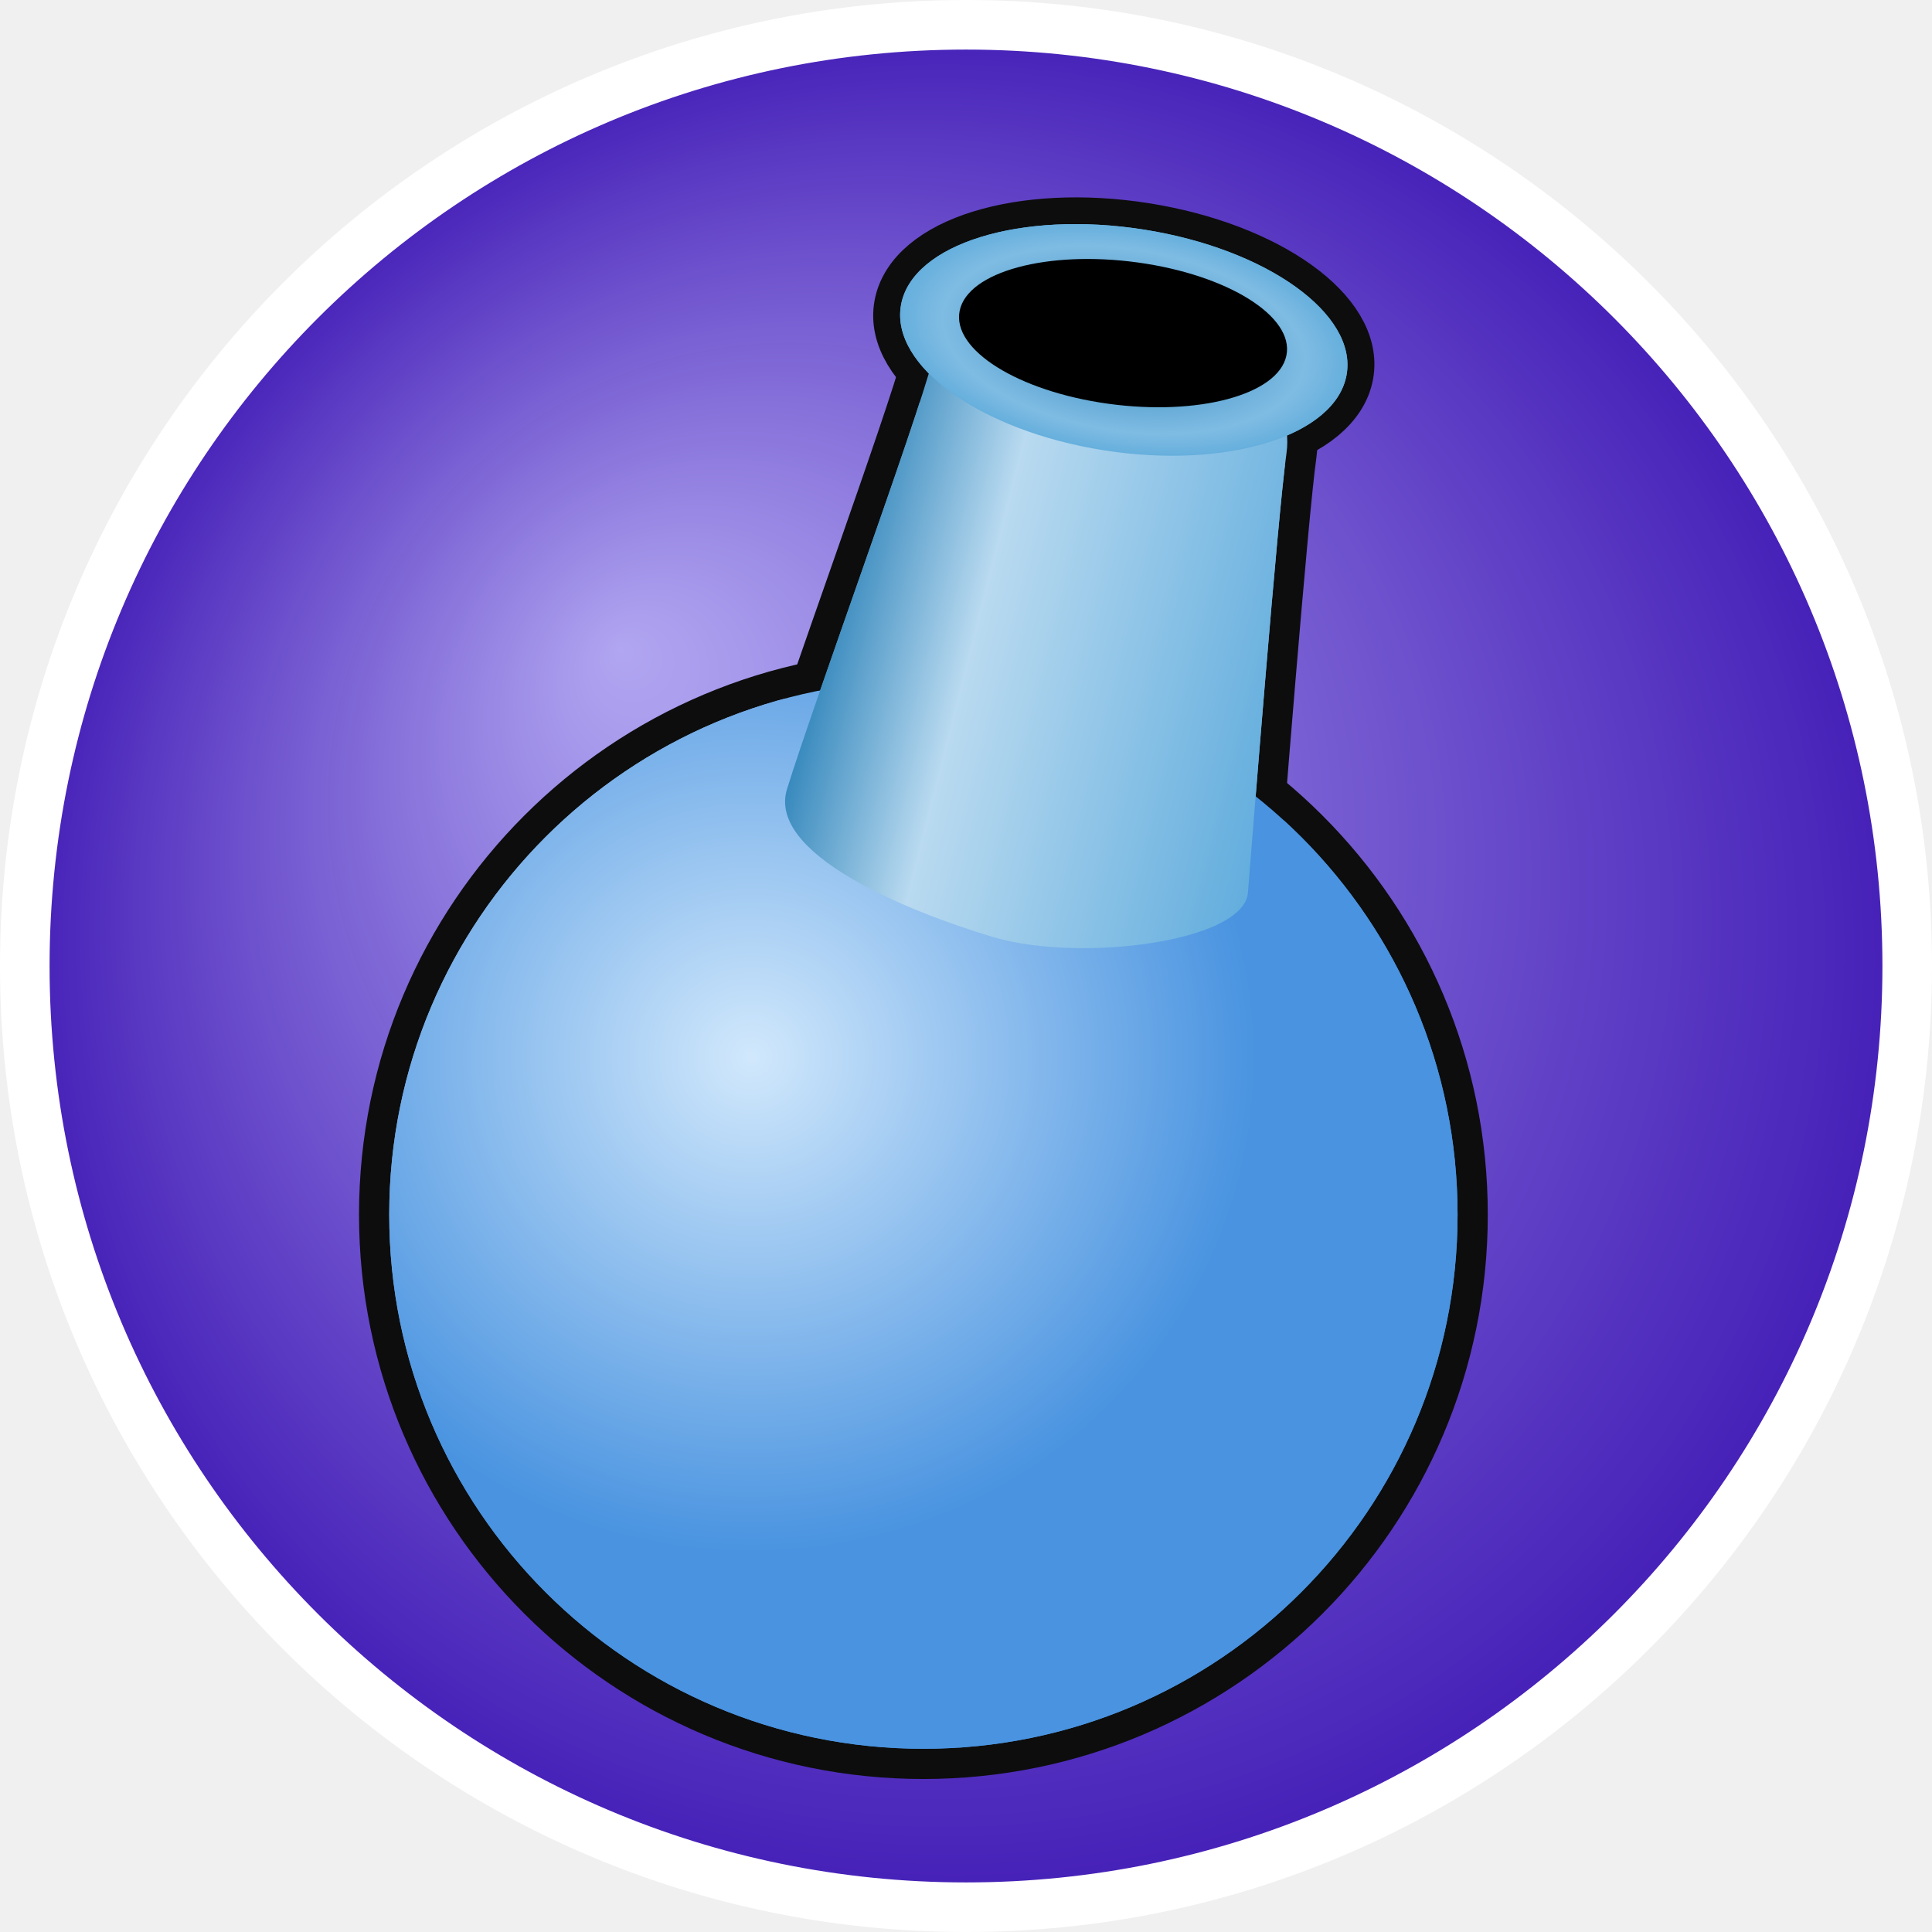
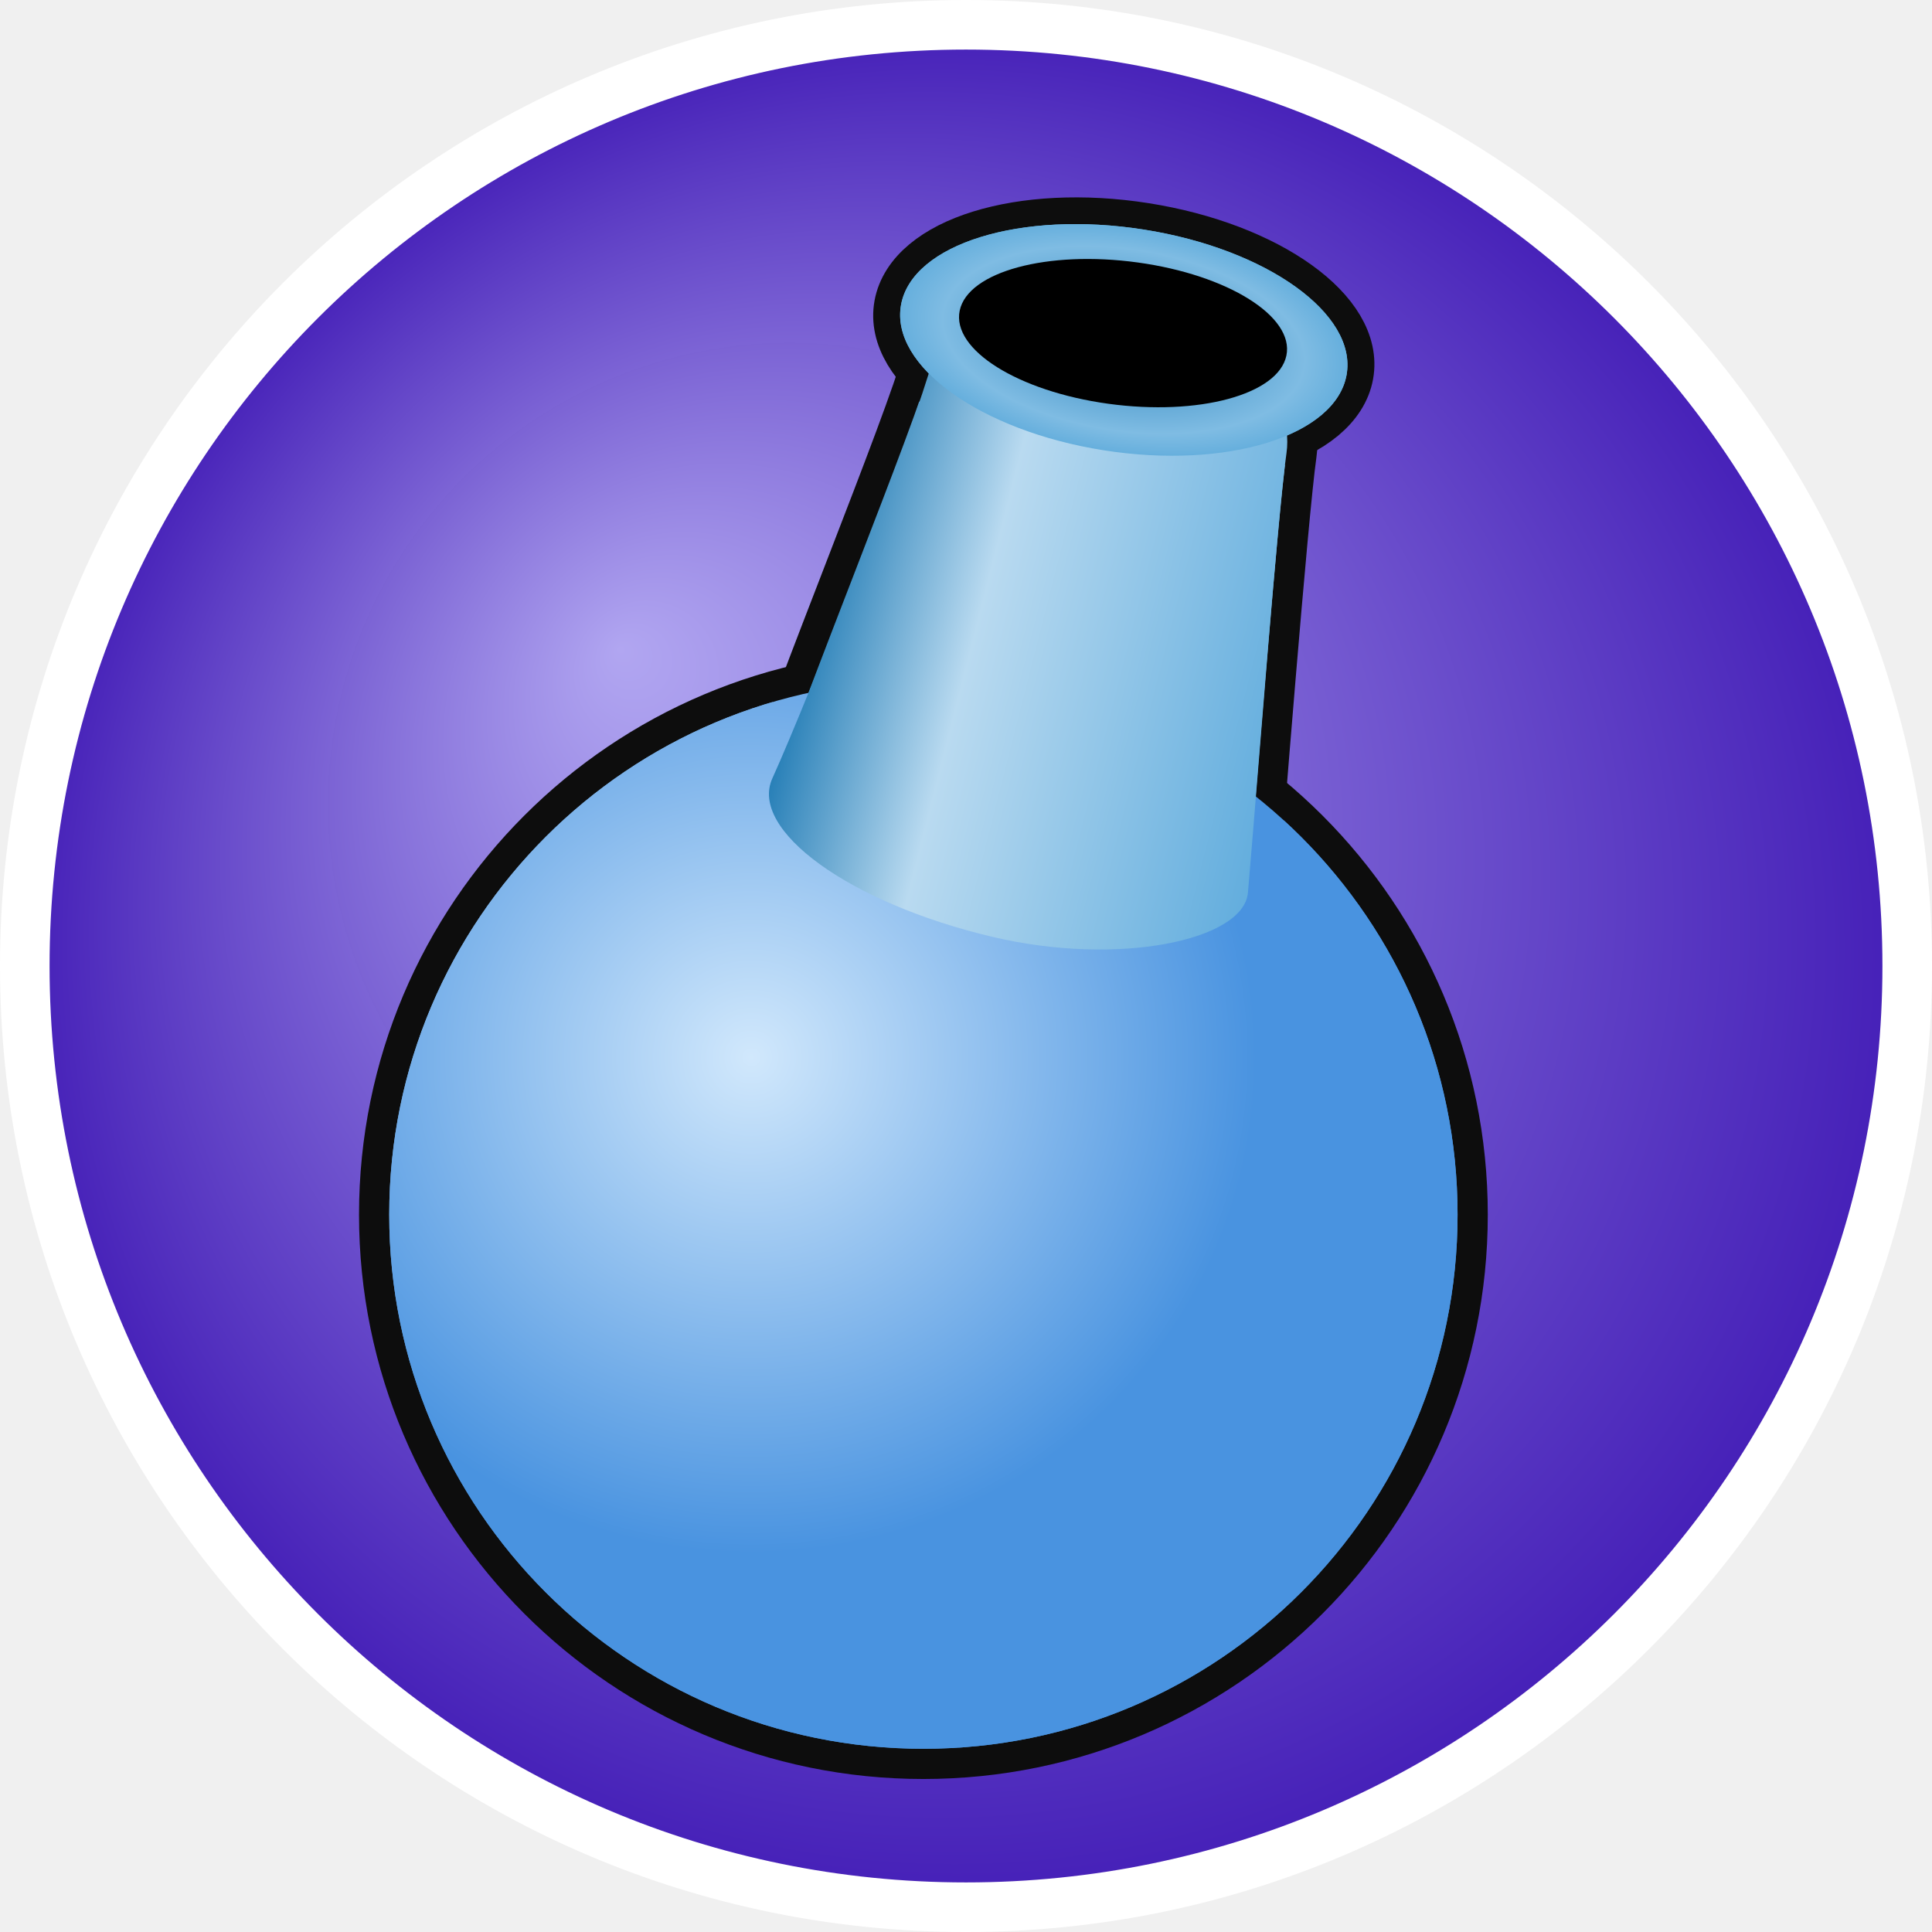
<svg xmlns="http://www.w3.org/2000/svg" xmlns:xlink="http://www.w3.org/1999/xlink" version="1.1" id="svg1" width="311.749" height="311.749" viewBox="0 0 311.749 311.749">
  <defs id="defs1">
    <linearGradient id="linearGradient6">
      <stop style="stop-color:#2881bb;stop-opacity:1;" offset="0" id="stop9" />
      <stop style="stop-color:#7fbce3;stop-opacity:1;" offset="0.81" id="stop11" />
      <stop style="stop-color:#66afdd;stop-opacity:1;" offset="1" id="stop10" />
    </linearGradient>
    <linearGradient id="linearGradient3">
      <stop style="stop-color:#277fb7;stop-opacity:1;" offset="0" id="stop4" />
      <stop style="stop-color:#b9daf0;stop-opacity:1;" offset="0.324" id="stop6" />
      <stop style="stop-color:#60acdd;stop-opacity:1;" offset="1" id="stop5" />
    </linearGradient>
    <linearGradient id="linearGradient2">
      <stop style="stop-color:#d1e8fc;stop-opacity:1;" offset="0" id="stop2" />
      <stop style="stop-color:#4993e0;stop-opacity:1;" offset="1" id="stop3" />
    </linearGradient>
    <linearGradient id="linearGradient7">
      <stop style="stop-color:#b1a6f1;stop-opacity:1;" offset="0" id="stop7" />
      <stop style="stop-color:#441eb7;stop-opacity:0.996;" offset="1" id="stop8" />
    </linearGradient>
    <radialGradient xlink:href="#linearGradient7" id="radialGradient8" cx="108.482" cy="126.562" fx="52.605" fy="75.377" r="151.875" gradientUnits="userSpaceOnUse" />
    <radialGradient xlink:href="#linearGradient2" id="radialGradient3" cx="81.689" cy="163.646" fx="81.689" fy="163.646" r="70.703" gradientUnits="userSpaceOnUse" gradientTransform="matrix(1.152756,0.00842552,-0.00827659,1.132381,-18.9625,-44.72036)" />
    <linearGradient xlink:href="#linearGradient3" id="linearGradient5" x1="89.32" y1="106.465" x2="153.768" y2="122.855" gradientUnits="userSpaceOnUse" gradientTransform="matrix(1.219093,0,0,1.219093,-25.73593,-58.22228)" />
    <radialGradient xlink:href="#linearGradient6" id="radialGradient10" cx="140.052" cy="48.642" fx="140.052" fy="48.642" r="29.926" gradientTransform="matrix(1.215901,-1.1346678e-8,0,0.6047558,-33.89948,-25.02825)" gradientUnits="userSpaceOnUse" />
    <radialGradient xlink:href="#linearGradient6" id="radialGradient11" gradientUnits="userSpaceOnUse" gradientTransform="matrix(1.215901,-1.1346678e-8,0,0.6047558,-33.89948,-25.02825)" cx="140.052" cy="48.642" fx="140.052" fy="48.642" r="29.926" />
    <linearGradient xlink:href="#linearGradient3" id="linearGradient11" gradientUnits="userSpaceOnUse" x1="89.32" y1="106.465" x2="153.768" y2="122.855" gradientTransform="matrix(1.219093,0,0,1.219093,-25.73593,-58.22228)" />
    <radialGradient xlink:href="#linearGradient2" id="radialGradient12" gradientUnits="userSpaceOnUse" gradientTransform="matrix(1.152756,0.00842552,-0.00827659,1.132381,-18.9625,-44.72036)" cx="81.689" cy="163.646" fx="81.689" fy="163.646" r="70.703" />
  </defs>
  <g id="g1" transform="translate(47.39273,29.31242)">
    <circle style="fill:url(#radialGradient8);stroke:#ffffff;stroke-width:8;stroke-linejoin:bevel;stroke-dasharray:none;stroke-opacity:1" id="path7" cx="108.482" cy="126.562" r="151.875" />
    <circle style="fill:url(#radialGradient3);stroke:#0d0d0d;stroke-width:9.753;stroke-linecap:square;stroke-linejoin:miter;stroke-dasharray:none;stroke-opacity:1;paint-order:stroke fill markers" id="path1" cx="101.608" cy="166.677" r="86.194" />
-     <path style="fill:url(#linearGradient5);stroke:#0d0d0d;stroke-width:9.753;stroke-linecap:square;stroke-linejoin:miter;stroke-dasharray:none;stroke-opacity:1;paint-order:stroke fill markers" d="m 103.044,28.942 c -2.595,9.973 -19.061,54.952 -23.437,69.056 -3.253,10.482 19.255,19.693 33.195,23.875 13.94,4.182 40.534,0.834 41.176,-7.161 0.624,-7.764 4.8,-60.971 6.218,-70.901 1.394,-9.758 -8.531,-18.809 -23.697,-22.768 -14.396,-3.758 -31.009,-1.502 -33.455,7.899 z" id="path3" />
+     <path style="fill:url(#linearGradient5);stroke:#0d0d0d;stroke-width:9.753;stroke-linecap:square;stroke-linejoin:miter;stroke-dasharray:none;stroke-opacity:1;paint-order:stroke fill markers" d="m 103.044,28.942 c -2.595,9.973 -21.382,55.585 -25.758,69.689 -3.253,10.482 21.577,19.06 35.516,23.242 13.94,4.182 40.534,0.834 41.176,-7.161 0.624,-7.764 4.8,-60.971 6.218,-70.901 1.394,-9.758 -8.531,-18.809 -23.697,-22.768 -14.396,-3.758 -31.009,-1.502 -33.455,7.899 z" id="path3" />
    <ellipse style="fill:url(#radialGradient10);stroke:#0d0d0d;stroke-width:8.661;stroke-linecap:square;stroke-linejoin:miter;stroke-dasharray:none;stroke-opacity:1;paint-order:stroke fill markers" id="path6" cx="136.39" cy="4.388" rx="36.387" ry="18.098" transform="matrix(0.9878211,0.155594,-0.1788676,0.9838732,0,0)" />
    <circle style="fill:url(#radialGradient12);stroke:none;stroke-width:9.753;stroke-linecap:square;stroke-linejoin:miter;stroke-dasharray:none;stroke-opacity:1;paint-order:stroke fill markers" id="circle11" cx="101.608" cy="166.677" r="86.194" />
-     <path style="fill:url(#linearGradient11);stroke:none;stroke-width:9.753;stroke-linecap:square;stroke-linejoin:miter;stroke-dasharray:none;stroke-opacity:1;paint-order:stroke fill markers" d="m 103.044,28.942 c -2.595,9.973 -19.061,54.952 -23.437,69.056 -3.253,10.482 19.255,19.693 33.195,23.875 13.94,4.182 40.534,0.834 41.176,-7.161 0.624,-7.764 4.8,-60.971 6.218,-70.901 1.394,-9.758 -8.531,-18.809 -23.697,-22.768 -14.396,-3.758 -31.009,-1.502 -33.455,7.899 z" id="path11" />
+     <path style="fill:url(#linearGradient11);stroke:none;stroke-width:9.753;stroke-linecap:square;stroke-linejoin:miter;stroke-dasharray:none;stroke-opacity:1;paint-order:stroke fill markers" d="m 103.044,28.942 c -2.595,9.973 -19.725,53.905 -25.814,67.358 -3.739,8.262 12.214,20.056 35.571,25.573 20.304,4.796 40.518,0.554 41.176,-7.161 1.962,-22.996 4.8,-60.971 6.218,-70.901 1.394,-9.758 -8.531,-18.809 -23.697,-22.768 -14.396,-3.758 -31.009,-1.502 -33.455,7.899 z" id="path11" />
    <ellipse style="fill:url(#radialGradient11);stroke:none;stroke-width:8.661;stroke-linecap:square;stroke-linejoin:miter;stroke-dasharray:none;stroke-opacity:1;paint-order:stroke fill markers" id="ellipse11" cx="136.39" cy="4.388" rx="36.387" ry="18.098" transform="matrix(0.9878211,0.155594,-0.1788676,0.9838732,0,0)" />
    <ellipse style="fill:#000000;fill-opacity:1;stroke:none;stroke-width:5.94;stroke-linecap:square;stroke-linejoin:miter;stroke-dasharray:none;stroke-opacity:1" id="path6-7" cx="136.315" cy="5.997" rx="26.606" ry="11.643" transform="matrix(0.9906782,0.1362231,-0.2038778,0.9789963,0,0)" />
  </g>
</svg>
